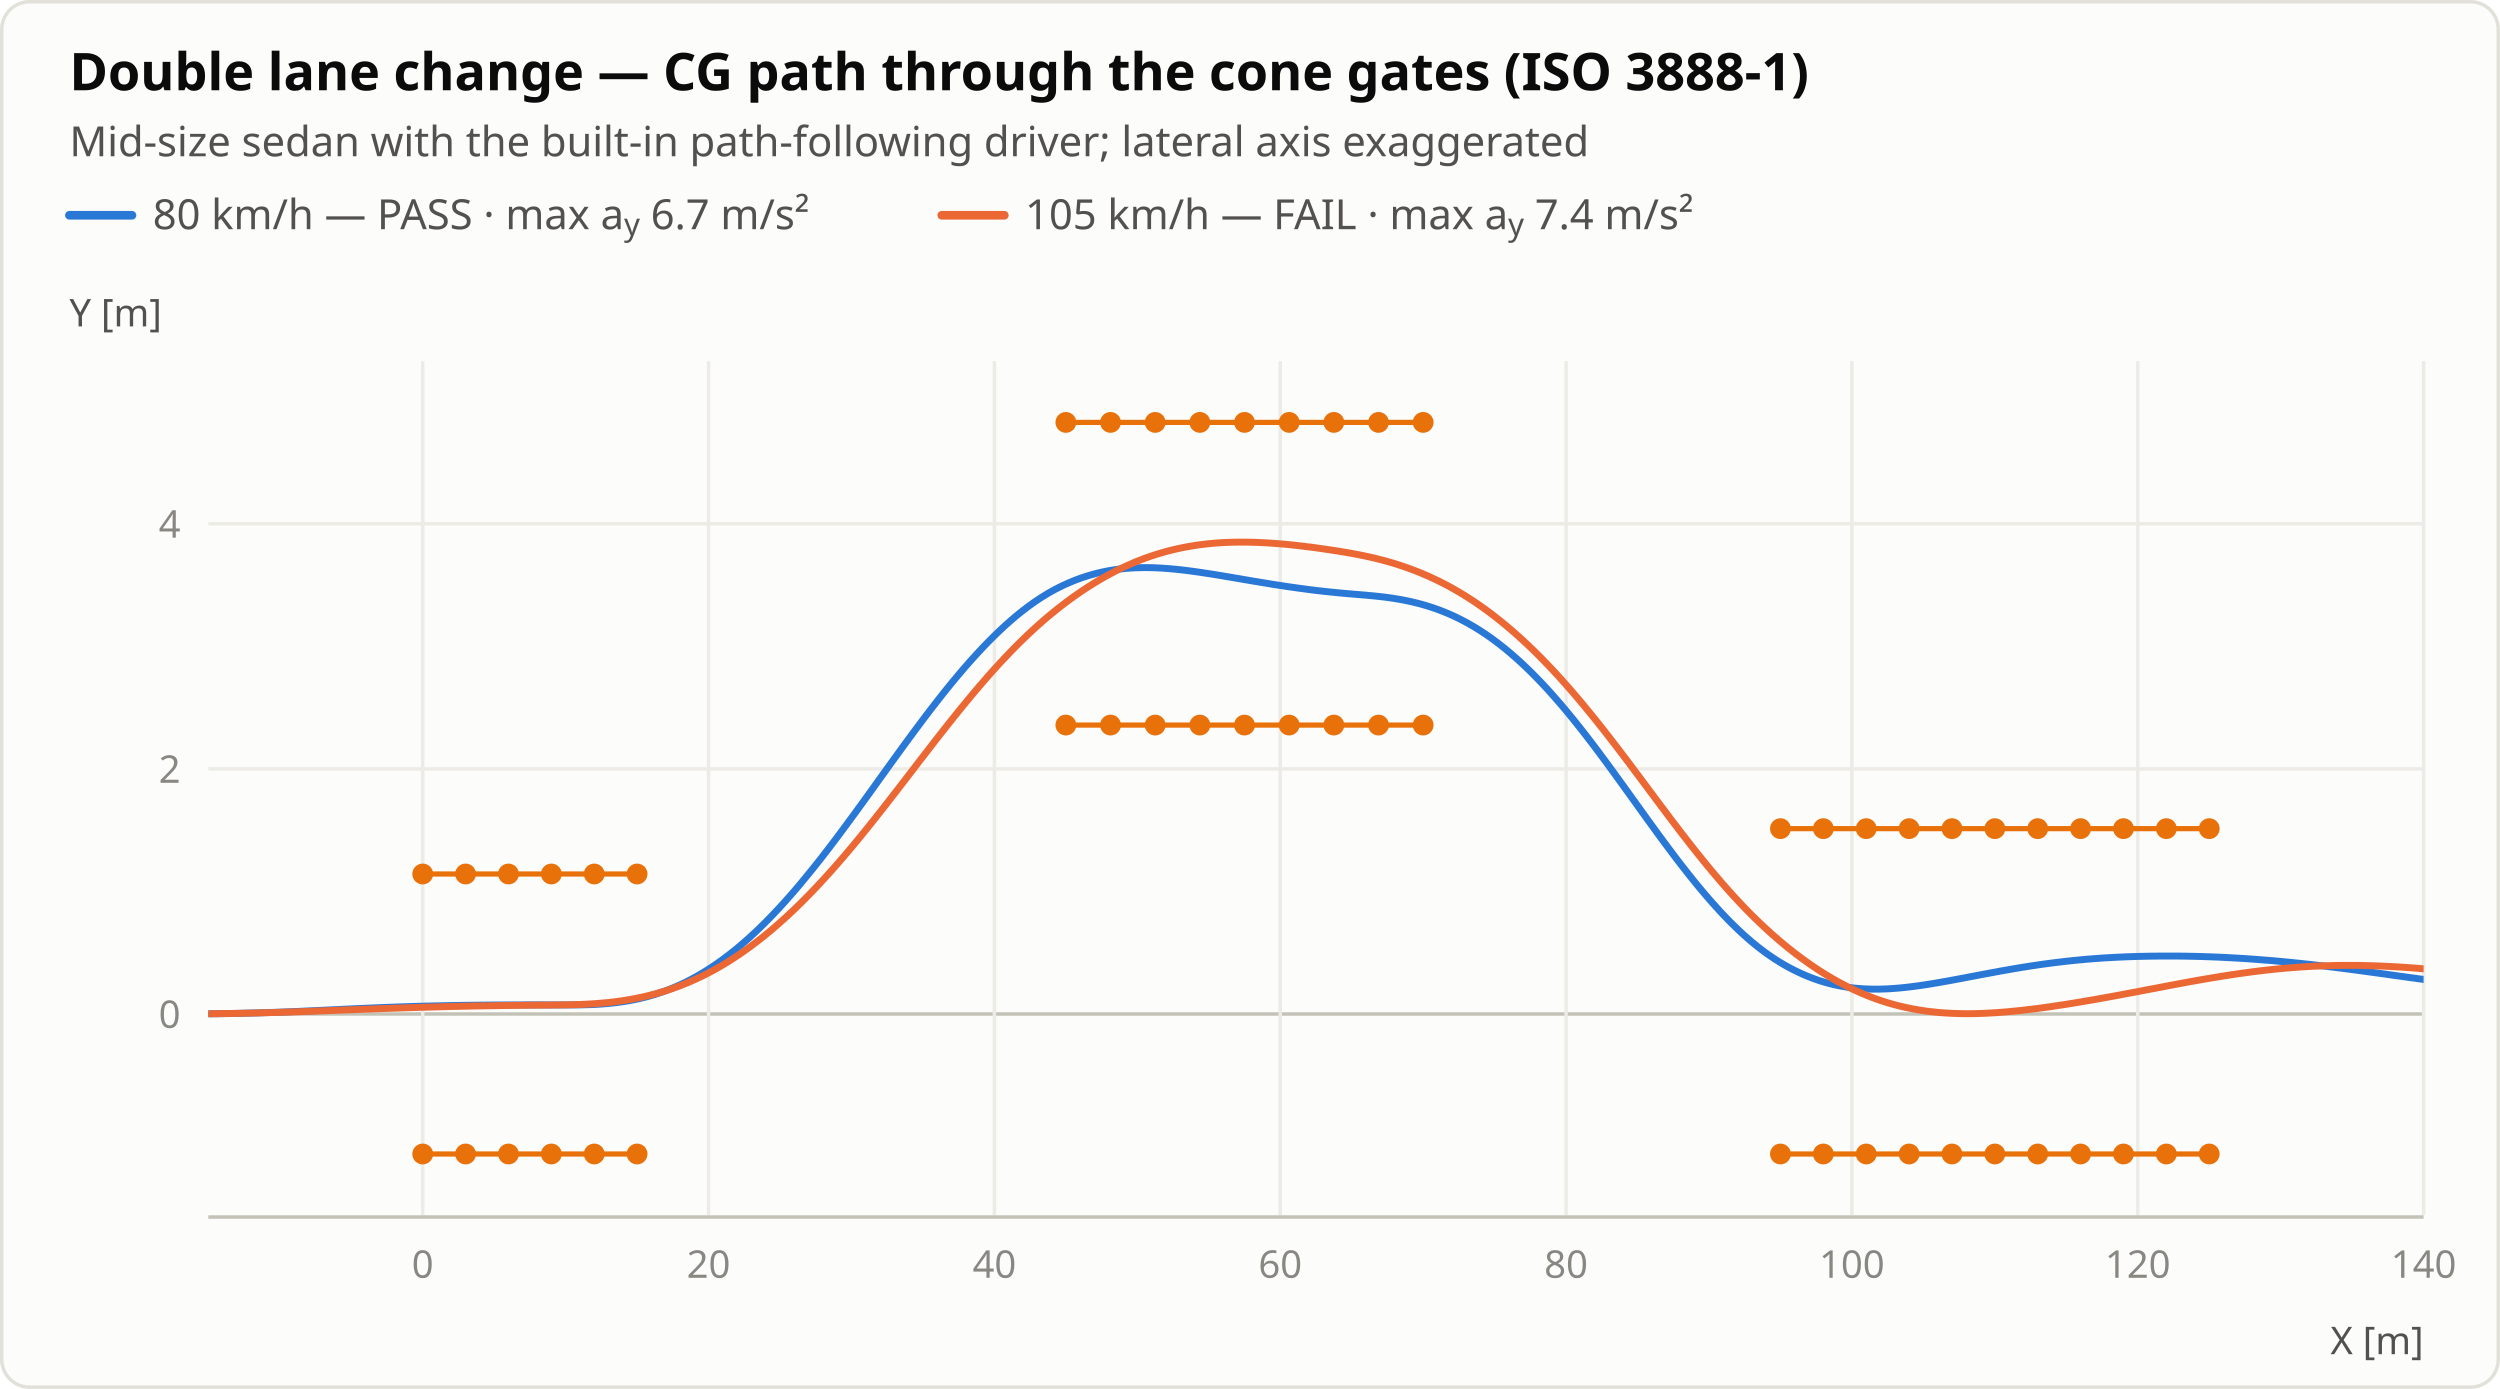
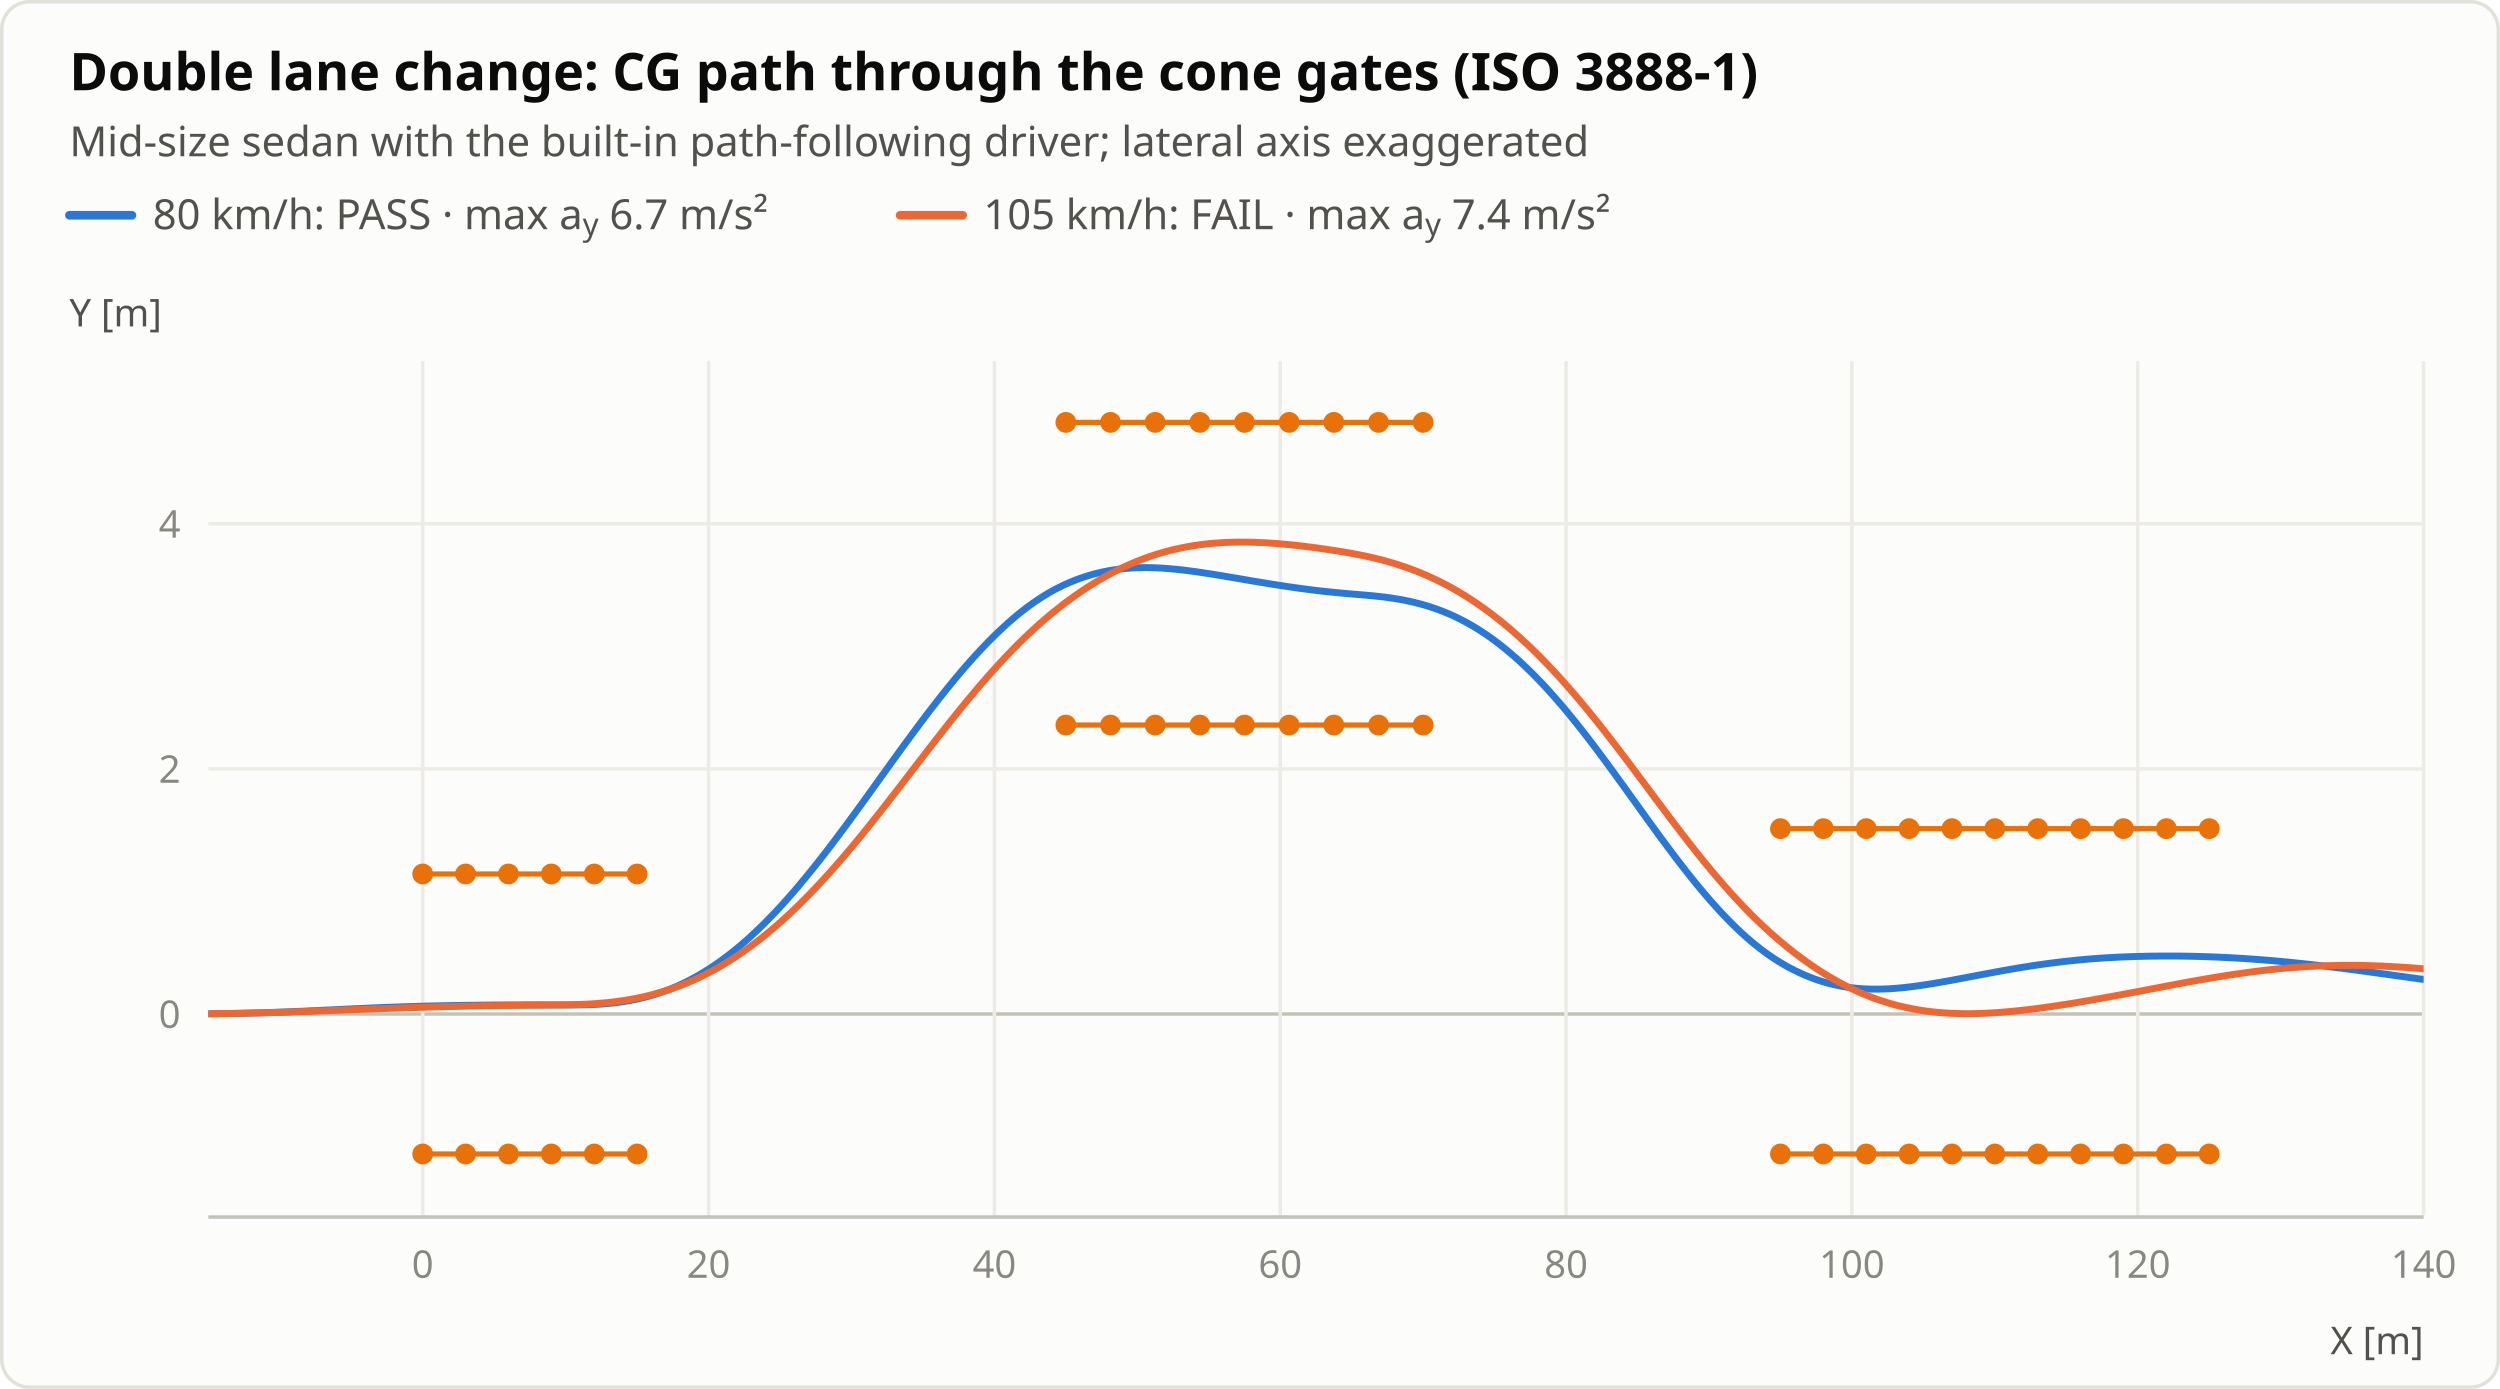
- <svg xmlns="http://www.w3.org/2000/svg" viewBox="0 0 720 400" width="720" height="400" font-family="-apple-system, BlinkMacSystemFont, 'Segoe UI', 'Noto Sans', Helvetica, Arial, sans-serif" role="img" aria-label="Double lane change — CG path through the cone gates (ISO 3888-1)">
+ <svg xmlns="http://www.w3.org/2000/svg" viewBox="0 0 720 400" width="720" height="400" font-family="-apple-system, BlinkMacSystemFont, 'Segoe UI', 'Noto Sans', Helvetica, Arial, sans-serif" role="img" aria-label="Double lane change: CG path through the cone gates (ISO 3888-1)">
  <rect x="0.5" y="0.5" width="719" height="399" rx="8" fill="#fcfcfb" stroke="#e1e0d9" />
-   <text x="20" y="26" font-size="15" font-weight="600" fill="#0b0b0b">Double lane change — CG path through the cone gates (ISO 3888-1)</text>
+   <text x="20" y="26" font-size="15" font-weight="600" fill="#0b0b0b">Double lane change: CG path through the cone gates (ISO 3888-1)</text>
  <text x="20" y="45" font-size="12" fill="#52514e">Mid-size sedan with the built-in path-following driver; lateral axis exaggerated</text>
  <line x1="20" y1="62" x2="38" y2="62" stroke="#2a78d6" stroke-width="2.5" stroke-linecap="round" />
-   <text x="44" y="66" font-size="12" fill="#52514e">80 km/h — PASS · max a<tspan baseline-shift="sub" font-size="75%">y</tspan> 6.7 m/s²</text>
-   <line x1="271.24" y1="62" x2="289.24" y2="62" stroke="#eb6834" stroke-width="2.5" stroke-linecap="round" />
-   <text x="295.24" y="66" font-size="12" fill="#52514e">105 km/h — FAIL · max a<tspan baseline-shift="sub" font-size="75%">y</tspan> 7.4 m/s²</text>
+   <text x="44" y="66" font-size="12" fill="#52514e">80 km/h: PASS · max a<tspan baseline-shift="sub" font-size="75%">y</tspan> 6.7 m/s²</text>
+   <line x1="259.24" y1="62" x2="277.24" y2="62" stroke="#eb6834" stroke-width="2.5" stroke-linecap="round" />
+   <text x="283.24" y="66" font-size="12" fill="#52514e">105 km/h: FAIL · max a<tspan baseline-shift="sub" font-size="75%">y</tspan> 7.4 m/s²</text>
  <line x1="60" y1="292.03" x2="698" y2="292.03" stroke="#c3c2b7" />
  <text x="52" y="296.03" font-size="11" fill="#898781" text-anchor="end">0</text>
  <line x1="60" y1="221.44" x2="698" y2="221.44" stroke="#ecebe6" />
  <text x="52" y="225.44" font-size="11" fill="#898781" text-anchor="end">2</text>
  <line x1="60" y1="150.85" x2="698" y2="150.85" stroke="#ecebe6" />
  <text x="52" y="154.85" font-size="11" fill="#898781" text-anchor="end">4</text>
  <line x1="121.74" y1="104" x2="121.74" y2="350" stroke="#ecebe6" />
  <text x="121.74" y="368" font-size="11" fill="#898781" text-anchor="middle">0</text>
  <line x1="204.06" y1="104" x2="204.06" y2="350" stroke="#ecebe6" />
  <text x="204.06" y="368" font-size="11" fill="#898781" text-anchor="middle">20</text>
  <line x1="286.39" y1="104" x2="286.39" y2="350" stroke="#ecebe6" />
  <text x="286.39" y="368" font-size="11" fill="#898781" text-anchor="middle">40</text>
  <line x1="368.71" y1="104" x2="368.71" y2="350" stroke="#ecebe6" />
  <text x="368.71" y="368" font-size="11" fill="#898781" text-anchor="middle">60</text>
  <line x1="451.03" y1="104" x2="451.03" y2="350" stroke="#ecebe6" />
  <text x="451.03" y="368" font-size="11" fill="#898781" text-anchor="middle">80</text>
  <line x1="533.35" y1="104" x2="533.35" y2="350" stroke="#ecebe6" />
  <text x="533.35" y="368" font-size="11" fill="#898781" text-anchor="middle">100</text>
  <line x1="615.68" y1="104" x2="615.68" y2="350" stroke="#ecebe6" />
  <text x="615.68" y="368" font-size="11" fill="#898781" text-anchor="middle">120</text>
  <line x1="698" y1="104" x2="698" y2="350" stroke="#ecebe6" />
  <text x="698" y="368" font-size="11" fill="#898781" text-anchor="middle">140</text>
  <line x1="60" y1="350.5" x2="698" y2="350.5" stroke="#c3c2b7" />
  <text x="20" y="94" font-size="11" fill="#52514e">Y [m]</text>
  <text x="698" y="390" font-size="11" fill="#52514e" text-anchor="end">X [m]</text>
  <clipPath id="c-dlc-light">
    <rect x="60" y="104" width="638" height="246" />
  </clipPath>
  <g clip-path="url(#c-dlc-light)">
    <line x1="121.74" y1="251.71" x2="183.48" y2="251.71" stroke="#e8710a" stroke-width="1.5" />
    <circle cx="121.74" cy="251.71" r="3" fill="#e8710a" />
    <circle cx="134.09" cy="251.71" r="3" fill="#e8710a" />
    <circle cx="146.44" cy="251.71" r="3" fill="#e8710a" />
    <circle cx="158.79" cy="251.71" r="3" fill="#e8710a" />
    <circle cx="171.14" cy="251.71" r="3" fill="#e8710a" />
    <circle cx="183.48" cy="251.71" r="3" fill="#e8710a" />
    <line x1="121.74" y1="332.35" x2="183.48" y2="332.35" stroke="#e8710a" stroke-width="1.5" />
    <circle cx="121.74" cy="332.35" r="3" fill="#e8710a" />
    <circle cx="134.09" cy="332.35" r="3" fill="#e8710a" />
    <circle cx="146.44" cy="332.35" r="3" fill="#e8710a" />
    <circle cx="158.79" cy="332.35" r="3" fill="#e8710a" />
    <circle cx="171.14" cy="332.35" r="3" fill="#e8710a" />
    <circle cx="183.48" cy="332.35" r="3" fill="#e8710a" />
    <line x1="306.97" y1="121.65" x2="409.87" y2="121.65" stroke="#e8710a" stroke-width="1.5" />
    <circle cx="306.97" cy="121.65" r="3" fill="#e8710a" />
    <circle cx="319.83" cy="121.65" r="3" fill="#e8710a" />
    <circle cx="332.69" cy="121.65" r="3" fill="#e8710a" />
    <circle cx="345.56" cy="121.65" r="3" fill="#e8710a" />
    <circle cx="358.42" cy="121.65" r="3" fill="#e8710a" />
    <circle cx="371.28" cy="121.65" r="3" fill="#e8710a" />
    <circle cx="384.15" cy="121.65" r="3" fill="#e8710a" />
    <circle cx="397.01" cy="121.65" r="3" fill="#e8710a" />
    <circle cx="409.87" cy="121.65" r="3" fill="#e8710a" />
    <line x1="306.97" y1="208.82" x2="409.87" y2="208.82" stroke="#e8710a" stroke-width="1.5" />
    <circle cx="306.97" cy="208.82" r="3" fill="#e8710a" />
    <circle cx="319.83" cy="208.82" r="3" fill="#e8710a" />
    <circle cx="332.69" cy="208.82" r="3" fill="#e8710a" />
    <circle cx="345.56" cy="208.82" r="3" fill="#e8710a" />
    <circle cx="358.42" cy="208.82" r="3" fill="#e8710a" />
    <circle cx="371.28" cy="208.82" r="3" fill="#e8710a" />
    <circle cx="384.15" cy="208.82" r="3" fill="#e8710a" />
    <circle cx="397.01" cy="208.82" r="3" fill="#e8710a" />
    <circle cx="409.87" cy="208.82" r="3" fill="#e8710a" />
    <line x1="512.77" y1="238.65" x2="636.26" y2="238.65" stroke="#e8710a" stroke-width="1.5" />
    <circle cx="512.77" cy="238.65" r="3" fill="#e8710a" />
    <circle cx="525.12" cy="238.65" r="3" fill="#e8710a" />
    <circle cx="537.47" cy="238.65" r="3" fill="#e8710a" />
    <circle cx="549.82" cy="238.65" r="3" fill="#e8710a" />
    <circle cx="562.17" cy="238.65" r="3" fill="#e8710a" />
    <circle cx="574.52" cy="238.65" r="3" fill="#e8710a" />
    <circle cx="586.86" cy="238.65" r="3" fill="#e8710a" />
    <circle cx="599.21" cy="238.65" r="3" fill="#e8710a" />
    <circle cx="611.56" cy="238.65" r="3" fill="#e8710a" />
    <circle cx="623.91" cy="238.65" r="3" fill="#e8710a" />
    <circle cx="636.26" cy="238.65" r="3" fill="#e8710a" />
    <line x1="512.77" y1="332.35" x2="636.26" y2="332.35" stroke="#e8710a" stroke-width="1.5" />
    <circle cx="512.77" cy="332.35" r="3" fill="#e8710a" />
    <circle cx="525.12" cy="332.35" r="3" fill="#e8710a" />
    <circle cx="537.47" cy="332.35" r="3" fill="#e8710a" />
    <circle cx="549.82" cy="332.35" r="3" fill="#e8710a" />
    <circle cx="562.17" cy="332.35" r="3" fill="#e8710a" />
    <circle cx="574.52" cy="332.35" r="3" fill="#e8710a" />
    <circle cx="586.86" cy="332.35" r="3" fill="#e8710a" />
    <circle cx="599.21" cy="332.35" r="3" fill="#e8710a" />
    <circle cx="611.56" cy="332.35" r="3" fill="#e8710a" />
    <circle cx="623.91" cy="332.35" r="3" fill="#e8710a" />
    <circle cx="636.26" cy="332.35" r="3" fill="#e8710a" />
    <path d="M-42.9,292.03L-41.99,292.03L-41.07,292.03L-40.16,292.03L-39.24,292.03L-38.33,292.03L-37.42,292.03L-36.5,292.03L-35.59,292.03L-34.67,292.03L-33.76,292.03L-32.84,292.03L-31.93,292.03L-31.01,292.03L-30.1,292.03L-29.18,292.03L-28.27,292.03L-27.35,292.03L-26.44,292.03L-25.52,292.03L-24.61,292.03L-23.69,292.03L-22.78,292.03L-21.87,292.03L-20.95,292.03L-20.04,292.03L-19.12,292.03L-18.21,292.03L-17.29,292.03L-16.38,292.03L-15.46,292.03L-14.55,292.03L-13.63,292.03L-12.72,292.03L-11.8,292.03L-10.89,292.03L-9.97,292.03L-9.06,292.03L-8.14,292.03L-7.23,292.03L-6.32,292.03L-5.4,292.03L-4.49,292.03L-3.57,292.03L-2.66,292.03L-1.74,292.03L-0.83,292.03L0.09,292.03L1,292.03L1.92,292.03L2.83,292.03L3.75,292.03L4.66,292.03L5.58,292.03L6.49,292.03L7.41,292.03L8.32,292.03L9.23,292.03L10.15,292.03L11.06,292.03L11.98,292.03L12.89,292.03L13.81,292.03L14.72,292.03L15.64,292.03L16.55,292.03L17.47,292.03L18.38,292.03L19.3,292.03L20.21,292.03L21.13,292.03L22.04,292.03L22.96,292.03L23.87,292.03L24.78,292.03L25.7,292.03L26.61,292.03L27.53,292.03L28.44,292.03L29.36,292.03L30.27,292.03L31.19,292.03L32.1,292.03L33.02,292.03L33.93,292.03L34.85,292.03L35.76,292.03L36.68,292.03L37.59,292.03L38.51,292.03L39.42,292.03L40.33,292.03L41.25,292.03L42.16,292.03L43.08,292.03L43.99,292.03L44.91,292.03L45.82,292.03L46.74,292.03L47.65,292.03L48.57,292.03L49.48,292.03L50.4,292.03L51.31,292.03L52.23,292.02L53.14,292.02L54.06,292.02L54.97,292.01L55.88,292.01L56.8,292L57.71,292L58.63,291.99L59.54,291.98L60.46,291.97L61.37,291.96L62.29,291.95L63.2,291.94L64.12,291.93L65.03,291.91L65.95,291.9L66.86,291.88L67.78,291.86L68.69,291.85L69.6,291.83L70.52,291.8L71.43,291.78L72.35,291.76L73.26,291.73L74.18,291.71L75.09,291.68L76.01,291.65L76.92,291.62L77.84,291.59L78.75,291.56L79.67,291.53L80.58,291.5L81.5,291.46L82.41,291.43L83.33,291.39L84.24,291.35L85.15,291.31L86.07,291.28L86.98,291.24L87.9,291.19L88.81,291.15L89.73,291.11L90.64,291.07L91.56,291.03L92.47,290.98L93.39,290.94L94.3,290.89L95.22,290.85L96.13,290.81L97.05,290.76L97.96,290.72L98.87,290.67L99.79,290.63L100.7,290.59L101.62,290.54L102.53,290.5L103.45,290.46L104.36,290.42L105.28,290.38L106.19,290.34L107.11,290.3L108.02,290.26L108.94,290.22L109.85,290.18L110.77,290.15L111.68,290.11L112.6,290.08L113.51,290.05L114.42,290.01L115.34,289.98L116.25,289.95L117.17,289.92L118.08,289.89L119,289.87L119.91,289.84L120.83,289.81L121.74,289.79L122.66,289.76L123.57,289.74L124.49,289.72L125.4,289.7L126.32,289.68L127.23,289.66L128.14,289.64L129.06,289.62L129.97,289.6L130.89,289.59L131.8,289.57L132.72,289.56L133.63,289.54L134.55,289.53L135.46,289.52L136.38,289.51L137.29,289.5L138.21,289.49L139.12,289.48L140.04,289.47L140.95,289.46L141.87,289.45L142.78,289.45L143.69,289.44L144.61,289.44L145.52,289.43L146.44,289.43L147.35,289.42L148.27,289.42L149.18,289.42L150.1,289.42L151.01,289.41L151.93,289.41L152.84,289.41L153.76,289.41L154.67,289.41L155.59,289.41L156.5,289.41L157.42,289.42L158.33,289.42L159.24,289.42L160.16,289.42L161.07,289.42L161.99,289.42L162.9,289.42L163.82,289.42L164.73,289.42L165.65,289.42L166.56,289.41L167.48,289.39L168.39,289.37L169.3,289.35L170.22,289.32L171.13,289.28L172.05,289.23L172.96,289.17L173.87,289.11L174.78,289.03L175.7,288.94L176.61,288.85L177.52,288.74L178.43,288.62L179.34,288.49L180.25,288.35L181.17,288.19L182.08,288.02L182.99,287.84L183.9,287.64L184.81,287.43L185.72,287.21L186.63,286.97L187.54,286.71L188.45,286.44L189.36,286.15L190.27,285.85L191.18,285.53L192.09,285.2L193,284.84L193.91,284.47L194.82,284.09L195.73,283.68L196.64,283.26L197.55,282.82L198.46,282.36L199.36,281.88L200.27,281.39L201.18,280.88L202.09,280.34L203,279.79L203.9,279.23L204.81,278.64L205.72,278.03L206.63,277.41L207.53,276.77L208.44,276.1L209.35,275.42L210.25,274.73L211.16,274.01L212.07,273.28L212.97,272.52L213.88,271.75L214.78,270.96L215.69,270.16L216.59,269.33L217.5,268.49L218.4,267.63L219.31,266.75L220.21,265.86L221.11,264.95L222.02,264.02L222.92,263.08L223.82,262.12L224.73,261.15L225.63,260.16L226.53,259.15L227.43,258.13L228.34,257.1L229.24,256.05L230.14,254.99L231.04,253.91L231.94,252.82L232.84,251.72L233.74,250.61L234.64,249.49L235.55,248.35L236.45,247.21L237.35,246.05L238.25,244.88L239.15,243.71L240.05,242.52L240.95,241.33L241.85,240.13L242.75,238.92L243.65,237.71L244.55,236.48L245.45,235.26L246.35,234.03L247.25,232.79L248.15,231.55L249.05,230.31L249.95,229.06L250.85,227.81L251.75,226.56L252.64,225.31L253.54,224.06L254.44,222.81L255.34,221.56L256.24,220.31L257.14,219.06L258.04,217.82L258.94,216.58L259.84,215.34L260.74,214.1L261.65,212.87L262.55,211.65L263.45,210.43L264.35,209.22L265.25,208.02L266.15,206.82L267.05,205.63L267.95,204.45L268.86,203.28L269.76,202.12L270.66,200.97L271.56,199.83L272.46,198.7L273.37,197.58L274.27,196.48L275.17,195.39L276.08,194.31L276.98,193.24L277.88,192.19L278.79,191.16L279.69,190.14L280.6,189.13L281.5,188.14L282.41,187.17L283.31,186.21L284.22,185.27L285.12,184.35L286.03,183.44L286.93,182.56L287.84,181.69L288.75,180.84L289.65,180.01L290.56,179.2L291.47,178.41L292.37,177.64L293.28,176.89L294.19,176.16L295.1,175.46L296,174.77L296.91,174.11L297.82,173.46L298.73,172.84L299.64,172.24L300.54,171.67L301.45,171.11L302.36,170.58L303.27,170.07L304.18,169.58L305.09,169.12L306,168.67L306.91,168.25L307.82,167.85L308.73,167.47L309.63,167.1L310.54,166.76L311.45,166.43L312.36,166.13L313.27,165.84L314.18,165.57L315.09,165.31L316,165.08L316.91,164.86L317.82,164.66L318.72,164.48L319.63,164.31L320.54,164.16L321.45,164.02L322.36,163.9L323.26,163.8L324.17,163.71L325.08,163.64L325.99,163.58L326.9,163.53L327.8,163.5L328.71,163.48L329.62,163.47L330.53,163.47L331.44,163.49L332.35,163.51L333.25,163.55L334.16,163.6L335.07,163.65L335.98,163.72L336.89,163.79L337.8,163.87L338.7,163.96L339.61,164.05L340.52,164.15L341.43,164.26L342.34,164.38L343.25,164.5L344.16,164.62L345.07,164.75L345.98,164.88L346.89,165.02L347.8,165.16L348.71,165.3L349.61,165.44L350.52,165.59L351.43,165.74L352.34,165.89L353.25,166.05L354.16,166.2L355.07,166.35L355.98,166.51L356.9,166.66L357.81,166.82L358.72,166.98L359.63,167.13L360.54,167.29L361.45,167.44L362.36,167.59L363.27,167.74L364.18,167.89L365.09,168.04L366,168.19L366.91,168.34L367.83,168.48L368.74,168.62L369.65,168.76L370.56,168.9L371.47,169.03L372.38,169.16L373.3,169.29L374.21,169.42L375.12,169.54L376.03,169.66L376.94,169.78L377.86,169.9L378.77,170.01L379.68,170.12L380.59,170.22L381.51,170.33L382.42,170.42L383.33,170.52L384.25,170.61L385.16,170.7L386.07,170.79L386.98,170.87L387.9,170.95L388.81,171.03L389.72,171.11L390.64,171.18L391.55,171.26L392.46,171.34L393.38,171.41L394.29,171.5L395.2,171.58L396.11,171.67L397.02,171.77L397.94,171.87L398.85,171.98L399.76,172.1L400.67,172.23L401.58,172.37L402.49,172.52L403.4,172.67L404.3,172.84L405.21,173.03L406.12,173.22L407.03,173.43L407.94,173.65L408.85,173.88L409.75,174.13L410.66,174.39L411.57,174.67L412.48,174.97L413.38,175.28L414.29,175.6L415.2,175.95L416.11,176.31L417.01,176.68L417.92,177.08L418.83,177.49L419.73,177.93L420.64,178.38L421.55,178.85L422.45,179.33L423.36,179.84L424.27,180.37L425.17,180.91L426.08,181.48L426.98,182.07L427.89,182.67L428.79,183.29L429.7,183.94L430.6,184.6L431.51,185.29L432.41,185.99L433.32,186.71L434.22,187.46L435.13,188.22L436.03,189L436.93,189.8L437.84,190.62L438.74,191.46L439.64,192.32L440.55,193.19L441.45,194.09L442.35,195L443.25,195.93L444.16,196.88L445.06,197.85L445.96,198.83L446.86,199.83L447.76,200.85L448.66,201.88L449.57,202.93L450.47,203.99L451.37,205.07L452.27,206.16L453.17,207.27L454.07,208.39L454.97,209.52L455.87,210.67L456.77,211.82L457.67,212.99L458.57,214.17L459.47,215.36L460.37,216.55L461.26,217.76L462.16,218.97L463.06,220.19L463.96,221.42L464.86,222.65L465.75,223.89L466.65,225.13L467.55,226.37L468.45,227.62L469.34,228.86L470.24,230.11L471.14,231.36L472.03,232.61L472.93,233.86L473.83,235.1L474.72,236.35L475.62,237.58L476.52,238.82L477.41,240.05L478.31,241.27L479.21,242.49L480.1,243.69L481,244.89L481.9,246.09L482.79,247.27L483.69,248.44L484.59,249.6L485.49,250.75L486.39,251.89L487.28,253.01L488.18,254.13L489.08,255.22L489.98,256.31L490.88,257.37L491.78,258.42L492.68,259.46L493.58,260.47L494.48,261.47L495.38,262.46L496.28,263.42L497.18,264.36L498.08,265.29L498.99,266.19L499.89,267.07L500.79,267.94L501.69,268.78L502.6,269.6L503.5,270.39L504.4,271.17L505.31,271.92L506.21,272.64L507.11,273.35L508.02,274.03L508.92,274.69L509.83,275.32L510.73,275.93L511.64,276.52L512.54,277.08L513.45,277.63L514.35,278.15L515.26,278.65L516.17,279.13L517.07,279.58L517.98,280.02L518.89,280.44L519.79,280.84L520.7,281.21L521.6,281.57L522.51,281.91L523.42,282.23L524.32,282.53L525.23,282.8L526.13,283.06L527.04,283.31L527.94,283.53L528.85,283.73L529.76,283.92L530.66,284.08L531.57,284.24L532.47,284.37L533.38,284.49L534.28,284.59L535.19,284.67L536.1,284.74L537,284.79L537.91,284.83L538.82,284.86L539.72,284.87L540.63,284.87L541.54,284.86L542.44,284.83L543.35,284.8L544.26,284.75L545.16,284.69L546.07,284.62L546.98,284.55L547.89,284.46L548.79,284.37L549.7,284.26L550.61,284.15L551.52,284.04L552.43,283.91L553.34,283.78L554.24,283.65L555.15,283.51L556.06,283.36L556.97,283.21L557.88,283.06L558.79,282.9L559.7,282.74L560.61,282.58L561.52,282.42L562.43,282.25L563.34,282.08L564.25,281.91L565.16,281.74L566.07,281.57L566.98,281.39L567.89,281.22L568.8,281.05L569.71,280.87L570.62,280.7L571.53,280.53L572.44,280.36L573.36,280.19L574.27,280.02L575.18,279.85L576.09,279.68L577,279.52L577.92,279.36L578.83,279.2L579.74,279.04L580.65,278.89L581.57,278.73L582.48,278.58L583.39,278.44L584.3,278.29L585.22,278.15L586.13,278.02L587.04,277.88L587.96,277.75L588.87,277.62L589.78,277.5L590.7,277.38L591.61,277.26L592.53,277.15L593.44,277.04L594.35,276.93L595.27,276.83L596.18,276.73L597.1,276.63L598.01,276.54L598.93,276.45L599.84,276.37L600.76,276.28L601.67,276.21L602.59,276.13L603.5,276.06L604.42,276L605.33,275.93L606.25,275.87L607.16,275.82L608.08,275.77L608.99,275.72L609.91,275.67L610.82,275.63L611.74,275.59L612.66,275.55L613.57,275.52L614.49,275.49L615.4,275.46L616.32,275.44L617.24,275.42L618.15,275.4L619.07,275.38L619.99,275.37L620.9,275.36L621.82,275.35L622.74,275.35L623.65,275.34L624.57,275.34L625.49,275.34L626.4,275.35L627.32,275.35L628.24,275.36L629.15,275.37L630.07,275.39L630.99,275.41L631.9,275.42L632.82,275.45L633.74,275.47L634.66,275.5L635.57,275.53L636.49,275.56L637.41,275.6L638.33,275.63L639.24,275.67L640.16,275.72L641.08,275.76L642,275.81L642.91,275.86L643.83,275.91L644.75,275.96L645.67,276.02L646.58,276.08L647.5,276.14L648.42,276.2L649.34,276.27L650.26,276.34L651.17,276.41L652.09,276.48L653.01,276.56L653.93,276.63L654.85,276.71L655.76,276.79L656.68,276.88L657.6,276.96L658.52,277.05L659.44,277.14L660.36,277.23L661.27,277.33L662.19,277.42L663.11,277.52L664.03,277.62L664.95,277.72L665.87,277.82L666.78,277.93L667.7,278.04L668.62,278.14L669.54,278.25L670.46,278.36L671.38,278.48L672.3,278.59L673.21,278.71L674.13,278.82L675.05,278.94L675.97,279.06L676.89,279.18L677.81,279.3L678.73,279.42L679.64,279.55L680.56,279.67L681.48,279.79L682.4,279.92L683.32,280.05L684.24,280.17L685.16,280.3L686.08,280.43L687,280.55L687.91,280.68L688.83,280.81L689.75,280.94L690.67,281.07L691.59,281.19L692.51,281.32L693.43,281.45L694.35,281.58L695.27,281.7L696.18,281.83L697.1,281.96L698.02,282.08L698.94,282.21L699.86,282.33L700.78,282.45L701.7,282.57L702.62,282.7L703.54,282.81L704.46,282.93L705.38,283.05L706.29,283.17L707.21,283.28L708.13,283.39L709.05,283.5L709.97,283.61L710.89,283.72L711.81,283.83L712.73,283.93L713.65,284.03L714.57,284.13L715.49,284.23L716.41,284.32L717.32,284.41L718.24,284.5L719.16,284.59L720.08,284.68L721,284.76L721.92,284.84L722.84,284.92L723.76,284.99L724.68,285.06L725.6,285.13L726.52,285.2L727.44,285.26L728.36,285.32L729.27,285.38L730.19,285.44L731.11,285.49L732.03,285.54L732.95,285.59L733.87,285.63L734.79,285.68L735.71,285.72L736.63,285.76L737.55,285.79L738.47,285.83L739.39,285.86L740.31,285.89L741.23,285.92L742.15,285.94L743.06,285.97L743.98,285.99L744.9,286.01L745.82,286.03L746.74,286.05L747.66,286.06L748.58,286.07L749.5,286.09L750.42,286.1L751.34,286.11L752.26,286.11L753.18,286.12L754.1,286.12L755.02,286.13L755.93,286.13L756.85,286.13L757.77,286.13L758.69,286.13L759.61,286.12L760.53,286.12L761.45,286.12L762.37,286.11L763.29,286.1L764.21,286.1L765.13,286.09L766.05,286.08L766.97,286.07L767.88,286.06L768.8,286.05L769.72,286.04L770.64,286.03L771.56,286.02L772.48,286.01L773.4,286L774.32,285.99L775.24,285.97L776.16,285.96L777.08,285.95L778,285.93L778.92,285.92L779.83,285.91L780.75,285.89L781.67,285.88L782.59,285.87L783.51,285.85L784.43,285.84L785.35,285.82L786.27,285.81L787.19,285.8L788.11,285.78L789.03,285.77L789.95,285.76L790.86,285.74L791.78,285.73L792.7,285.72L793.62,285.7L794.54,285.69L795.46,285.68L796.38,285.67L797.3,285.66L798.22,285.64L799.14,285.63L800.05,285.62L800.97,285.61" fill="none" stroke="#2a78d6" stroke-width="2" stroke-linejoin="round" stroke-linecap="round" />
    <path d="M-42.9,292.03L-41.7,292.03L-40.5,292.03L-39.3,292.03L-38.1,292.03L-36.9,292.03L-35.7,292.03L-34.5,292.03L-33.3,292.03L-32.1,292.03L-30.9,292.03L-29.7,292.03L-28.5,292.03L-27.3,292.03L-26.1,292.03L-24.9,292.03L-23.69,292.03L-22.49,292.03L-21.29,292.03L-20.09,292.03L-18.89,292.03L-17.69,292.03L-16.49,292.03L-15.29,292.03L-14.09,292.03L-12.89,292.03L-11.69,292.03L-10.49,292.03L-9.29,292.03L-8.09,292.03L-6.89,292.03L-5.69,292.03L-4.49,292.03L-3.29,292.03L-2.08,292.03L-0.88,292.03L0.32,292.03L1.52,292.03L2.72,292.03L3.92,292.03L5.12,292.03L6.32,292.03L7.52,292.03L8.72,292.03L9.92,292.03L11.12,292.03L12.32,292.03L13.52,292.03L14.72,292.03L15.92,292.03L17.12,292.03L18.32,292.03L19.53,292.03L20.73,292.03L21.93,292.03L23.13,292.03L24.33,292.03L25.53,292.03L26.73,292.03L27.93,292.03L29.13,292.03L30.33,292.03L31.53,292.03L32.73,292.03L33.93,292.03L35.13,292.03L36.33,292.03L37.53,292.03L38.73,292.03L39.93,292.03L41.13,292.03L42.34,292.03L43.54,292.03L44.74,292.03L45.94,292.03L47.14,292.03L48.34,292.03L49.54,292.02L50.74,292.02L51.94,292.02L53.14,292.01L54.34,292.01L55.54,292L56.74,291.99L57.94,291.98L59.14,291.97L60.34,291.96L61.54,291.95L62.74,291.93L63.95,291.91L65.15,291.9L66.35,291.88L67.55,291.86L68.75,291.84L69.95,291.81L71.15,291.79L72.35,291.76L73.55,291.74L74.75,291.71L75.95,291.68L77.15,291.65L78.35,291.61L79.55,291.58L80.75,291.54L81.95,291.51L83.15,291.47L84.35,291.43L85.55,291.39L86.76,291.35L87.96,291.31L89.16,291.26L90.36,291.22L91.56,291.17L92.76,291.13L93.96,291.08L95.16,291.04L96.36,290.99L97.56,290.94L98.76,290.9L99.96,290.85L101.16,290.81L102.36,290.76L103.56,290.71L104.76,290.67L105.96,290.63L107.16,290.58L108.37,290.54L109.57,290.5L110.77,290.45L111.97,290.41L113.17,290.37L114.37,290.33L115.57,290.29L116.77,290.25L117.97,290.21L119.17,290.18L120.37,290.14L121.57,290.1L122.77,290.07L123.97,290.03L125.17,290L126.37,289.97L127.57,289.93L128.77,289.9L129.97,289.87L131.18,289.85L132.38,289.82L133.58,289.79L134.78,289.77L135.98,289.74L137.18,289.72L138.38,289.7L139.58,289.68L140.78,289.66L141.98,289.64L143.18,289.62L144.38,289.6L145.58,289.58L146.78,289.57L147.98,289.55L149.18,289.54L150.38,289.53L151.58,289.51L152.78,289.5L153.99,289.49L155.19,289.48L156.39,289.47L157.59,289.46L158.79,289.45L159.99,289.44L161.19,289.42L162.39,289.41L163.59,289.39L164.79,289.36L165.99,289.32L167.19,289.28L168.39,289.23L169.59,289.17L170.78,289.09L171.98,289.01L173.18,288.91L174.38,288.8L175.57,288.68L176.77,288.54L177.96,288.39L179.16,288.22L180.36,288.03L181.55,287.83L182.75,287.61L183.94,287.37L185.13,287.12L186.33,286.84L187.52,286.54L188.72,286.23L189.91,285.89L191.1,285.54L192.3,285.16L193.49,284.76L194.68,284.33L195.88,283.89L197.07,283.42L198.26,282.93L199.45,282.41L200.64,281.87L201.84,281.31L203.03,280.72L204.22,280.1L205.41,279.47L206.6,278.81L207.79,278.12L208.98,277.41L210.17,276.67L211.36,275.91L212.55,275.12L213.74,274.31L214.93,273.47L216.11,272.61L217.3,271.72L218.49,270.81L219.68,269.88L220.87,268.91L222.05,267.93L223.24,266.92L224.42,265.88L225.61,264.82L226.8,263.74L227.98,262.64L229.16,261.51L230.35,260.35L231.53,259.18L232.72,257.98L233.9,256.76L235.08,255.52L236.26,254.26L237.44,252.98L238.62,251.68L239.8,250.36L240.98,249.02L242.16,247.67L243.34,246.29L244.52,244.9L245.69,243.5L246.87,242.08L248.05,240.64L249.22,239.19L250.4,237.73L251.57,236.26L252.75,234.78L253.92,233.29L255.1,231.79L256.27,230.28L257.45,228.76L258.62,227.25L259.8,225.72L260.97,224.2L262.14,222.67L263.32,221.14L264.49,219.61L265.67,218.09L266.84,216.57L268.01,215.05L269.19,213.53L270.36,212.03L271.54,210.53L272.71,209.04L273.89,207.56L275.07,206.09L276.24,204.63L277.42,203.19L278.6,201.75L279.77,200.34L280.95,198.94L282.13,197.55L283.31,196.19L284.48,194.84L285.66,193.51L286.84,192.2L288.02,190.91L289.2,189.65L290.38,188.4L291.56,187.18L292.74,185.98L293.92,184.81L295.11,183.65L296.29,182.53L297.47,181.43L298.65,180.35L299.84,179.3L301.02,178.27L302.2,177.27L303.39,176.3L304.57,175.35L305.75,174.42L306.94,173.52L308.12,172.64L309.31,171.78L310.49,170.95L311.68,170.14L312.86,169.36L314.05,168.6L315.23,167.87L316.41,167.15L317.6,166.47L318.78,165.8L319.97,165.16L321.15,164.54L322.33,163.95L323.52,163.38L324.7,162.84L325.89,162.32L327.07,161.82L328.25,161.34L329.44,160.89L330.62,160.46L331.81,160.06L332.99,159.67L334.18,159.31L335.36,158.97L336.55,158.65L337.73,158.35L338.92,158.08L340.1,157.82L341.29,157.58L342.47,157.37L343.66,157.17L344.84,156.99L346.03,156.83L347.22,156.69L348.4,156.56L349.59,156.45L350.78,156.36L351.96,156.28L353.15,156.22L354.34,156.18L355.53,156.15L356.72,156.13L357.9,156.13L359.09,156.14L360.28,156.16L361.47,156.19L362.66,156.24L363.85,156.29L365.04,156.36L366.23,156.44L367.42,156.52L368.61,156.62L369.8,156.72L370.99,156.83L372.18,156.95L373.37,157.08L374.56,157.22L375.75,157.36L376.94,157.51L378.13,157.66L379.32,157.82L380.51,157.99L381.71,158.16L382.9,158.34L384.09,158.52L385.28,158.7L386.48,158.9L387.67,159.1L388.86,159.3L390.05,159.52L391.25,159.75L392.44,159.99L393.63,160.24L394.82,160.5L396.01,160.78L397.2,161.08L398.39,161.38L399.58,161.71L400.77,162.05L401.96,162.41L403.14,162.79L404.33,163.19L405.52,163.6L406.7,164.04L407.89,164.49L409.08,164.97L410.26,165.47L411.45,165.98L412.64,166.53L413.82,167.09L415.01,167.67L416.2,168.28L417.38,168.91L418.57,169.57L419.75,170.25L420.94,170.95L422.12,171.68L423.31,172.44L424.49,173.21L425.68,174.02L426.86,174.84L428.05,175.7L429.23,176.58L430.41,177.48L431.6,178.41L432.78,179.36L433.96,180.34L435.15,181.34L436.33,182.37L437.51,183.43L438.69,184.51L439.88,185.61L441.06,186.74L442.24,187.89L443.42,189.07L444.6,190.27L445.78,191.49L446.96,192.73L448.14,194L449.32,195.29L450.49,196.6L451.67,197.94L452.85,199.29L454.02,200.66L455.2,202.05L456.37,203.46L457.54,204.89L458.72,206.33L459.89,207.79L461.06,209.26L462.23,210.75L463.4,212.25L464.57,213.76L465.74,215.29L466.91,216.82L468.08,218.36L469.25,219.91L470.41,221.47L471.58,223.03L472.75,224.59L473.92,226.16L475.08,227.73L476.25,229.29L477.42,230.86L478.59,232.42L479.76,233.98L480.92,235.53L482.09,237.07L483.26,238.6L484.43,240.13L485.6,241.64L486.77,243.14L487.94,244.63L489.11,246.1L490.28,247.55L491.45,248.99L492.62,250.41L493.79,251.81L494.97,253.19L496.14,254.55L497.31,255.88L498.49,257.2L499.66,258.49L500.84,259.75L502.01,260.99L503.19,262.21L504.36,263.4L505.54,264.56L506.72,265.7L507.89,266.81L509.07,267.9L510.24,268.96L511.42,269.99L512.6,271L513.77,271.99L514.95,272.95L516.13,273.88L517.3,274.8L518.48,275.68L519.65,276.55L520.83,277.38L522,278.2L523.18,278.99L524.35,279.75L525.53,280.49L526.7,281.21L527.88,281.9L529.05,282.56L530.22,283.2L531.4,283.82L532.57,284.41L533.74,284.97L534.92,285.51L536.09,286.03L537.27,286.52L538.44,286.99L539.61,287.44L540.79,287.86L541.96,288.26L543.14,288.63L544.31,288.99L545.49,289.32L546.66,289.63L547.84,289.91L549.02,290.18L550.19,290.42L551.37,290.65L552.55,290.85L553.72,291.04L554.9,291.21L556.08,291.35L557.26,291.48L558.44,291.6L559.62,291.69L560.8,291.77L561.98,291.83L563.16,291.88L564.34,291.91L565.52,291.93L566.7,291.94L567.88,291.93L569.07,291.91L570.25,291.88L571.43,291.83L572.62,291.78L573.8,291.71L574.98,291.64L576.17,291.55L577.35,291.46L578.54,291.35L579.72,291.24L580.91,291.12L582.1,291L583.28,290.86L584.47,290.72L585.66,290.58L586.84,290.43L588.03,290.27L589.22,290.1L590.41,289.94L591.6,289.76L592.79,289.58L593.98,289.4L595.17,289.22L596.36,289.03L597.55,288.83L598.74,288.64L599.93,288.43L601.12,288.23L602.32,288.03L603.51,287.82L604.7,287.6L605.9,287.39L607.09,287.18L608.28,286.96L609.48,286.74L610.67,286.52L611.86,286.29L613.06,286.07L614.25,285.84L615.45,285.62L616.65,285.39L617.84,285.16L619.04,284.93L620.23,284.71L621.43,284.48L622.63,284.25L623.82,284.02L625.02,283.79L626.22,283.57L627.42,283.34L628.62,283.12L629.81,282.9L631.01,282.68L632.21,282.47L633.41,282.25L634.61,282.04L635.81,281.84L637.01,281.63L638.21,281.44L639.41,281.24L640.61,281.05L641.81,280.86L643.01,280.68L644.21,280.5L645.41,280.33L646.62,280.16L647.82,280L649.02,279.84L650.22,279.69L651.42,279.54L652.62,279.4L653.83,279.27L655.03,279.14L656.23,279.02L657.44,278.91L658.64,278.8L659.84,278.7L661.05,278.61L662.25,278.52L663.45,278.44L664.66,278.37L665.86,278.3L667.07,278.24L668.27,278.19L669.47,278.14L670.68,278.11L671.88,278.08L673.09,278.05L674.29,278.04L675.5,278.03L676.7,278.03L677.91,278.03L679.12,278.04L680.32,278.06L681.53,278.09L682.73,278.12L683.94,278.16L685.14,278.2L686.35,278.25L687.56,278.31L688.76,278.37L689.97,278.44L691.18,278.51L692.38,278.59L693.59,278.67L694.8,278.76L696,278.85L697.21,278.95L698.42,279.05L699.63,279.15L700.83,279.26L702.04,279.37L703.25,279.49L704.46,279.61L705.66,279.73L706.87,279.85L708.08,279.98L709.29,280.1L710.5,280.23L711.7,280.36L712.91,280.49L714.12,280.62L715.33,280.76L716.54,280.89L717.75,281.02L718.95,281.16L720.16,281.29L721.37,281.42L722.58,281.55L723.79,281.68L725,281.81L726.21,281.94L727.42,282.07L728.63,282.19L729.83,282.32L731.04,282.44L732.25,282.56L733.46,282.68L734.67,282.8L735.88,282.92L737.09,283.03L738.3,283.15L739.51,283.26L740.72,283.37L741.93,283.48L743.14,283.59L744.35,283.69L745.56,283.79L746.77,283.89L747.98,283.99L749.19,284.08L750.4,284.18L751.61,284.27L752.82,284.36L754.03,284.44L755.24,284.53L756.45,284.61L757.66,284.69L758.87,284.77L760.08,284.84L761.29,284.91L762.5,284.98L763.71,285.05L764.92,285.12L766.13,285.18L767.34,285.25L768.55,285.31L769.77,285.37L770.98,285.42L772.19,285.48L773.4,285.53L774.61,285.58L775.82,285.63L777.03,285.68L778.24,285.72L779.45,285.77L780.66,285.81L781.87,285.85L783.08,285.89L784.29,285.93L785.51,285.97L786.72,286L787.93,286.03L789.14,286.06L790.35,286.1L791.56,286.12L792.77,286.15L793.98,286.18L795.19,286.2L796.4,286.23L797.62,286.25L798.83,286.27L800.04,286.29L801.01,286.3" fill="none" stroke="#eb6834" stroke-width="2" stroke-linejoin="round" stroke-linecap="round" />
  </g>
</svg>
